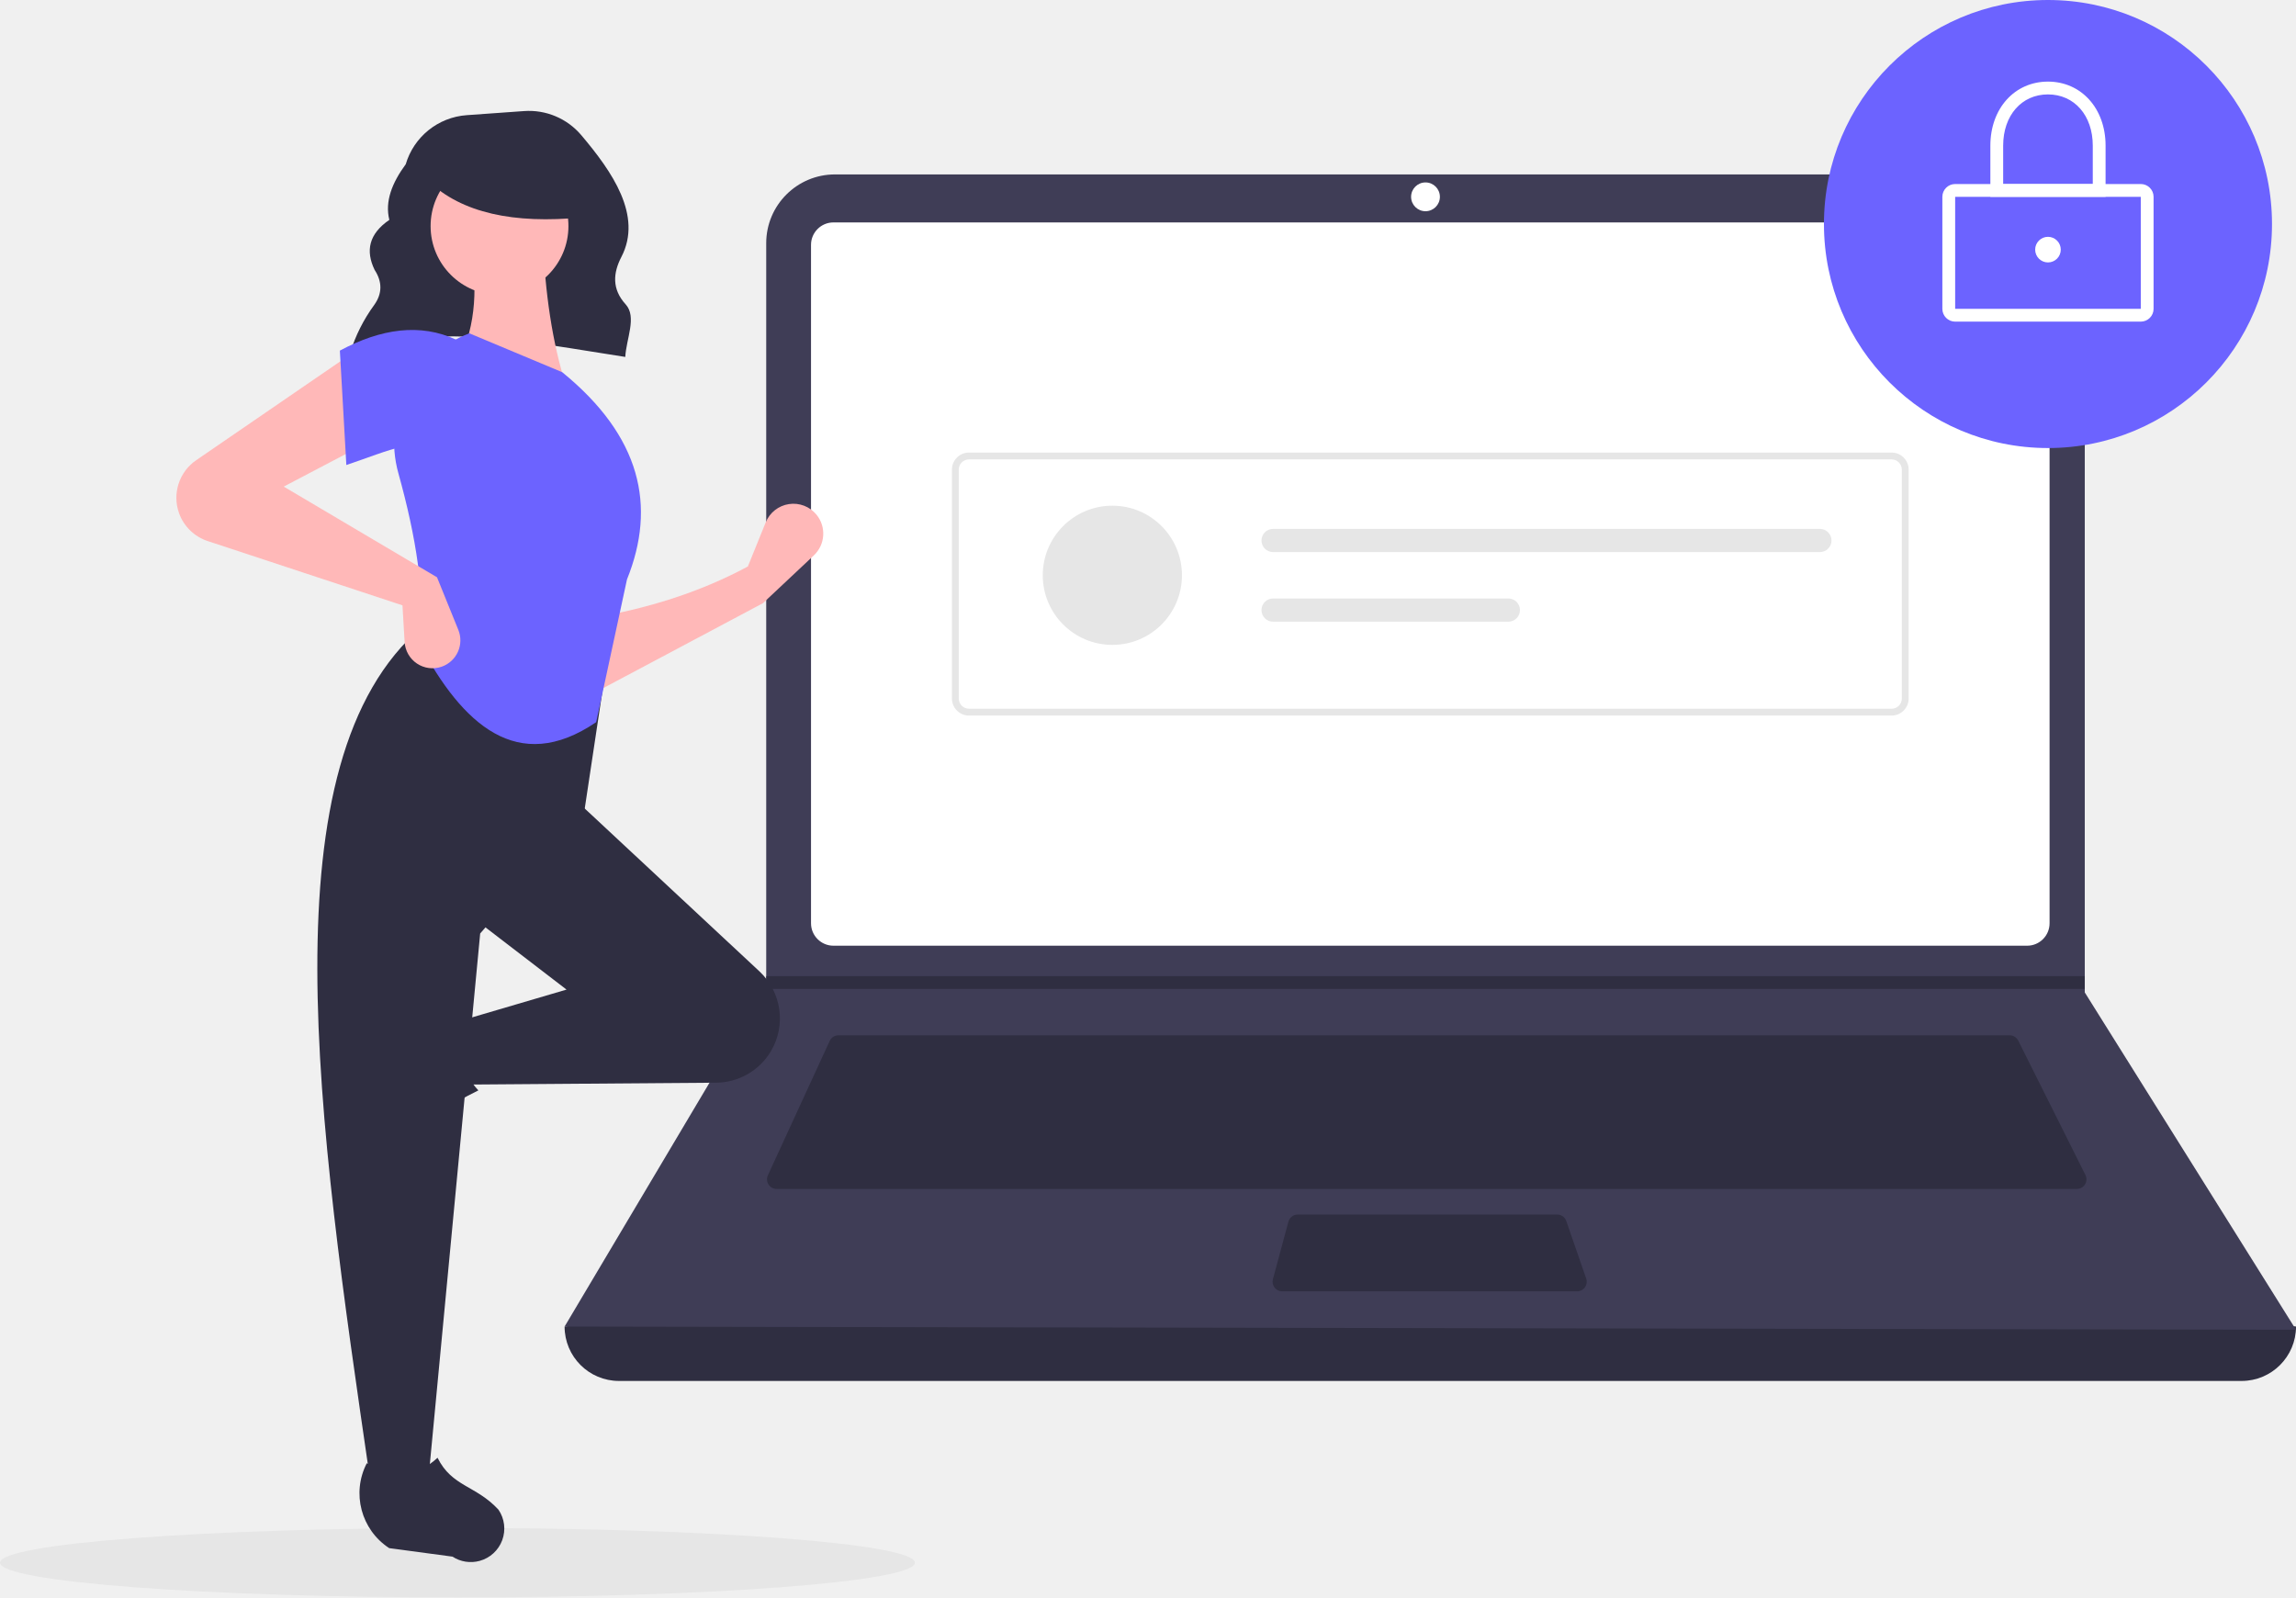
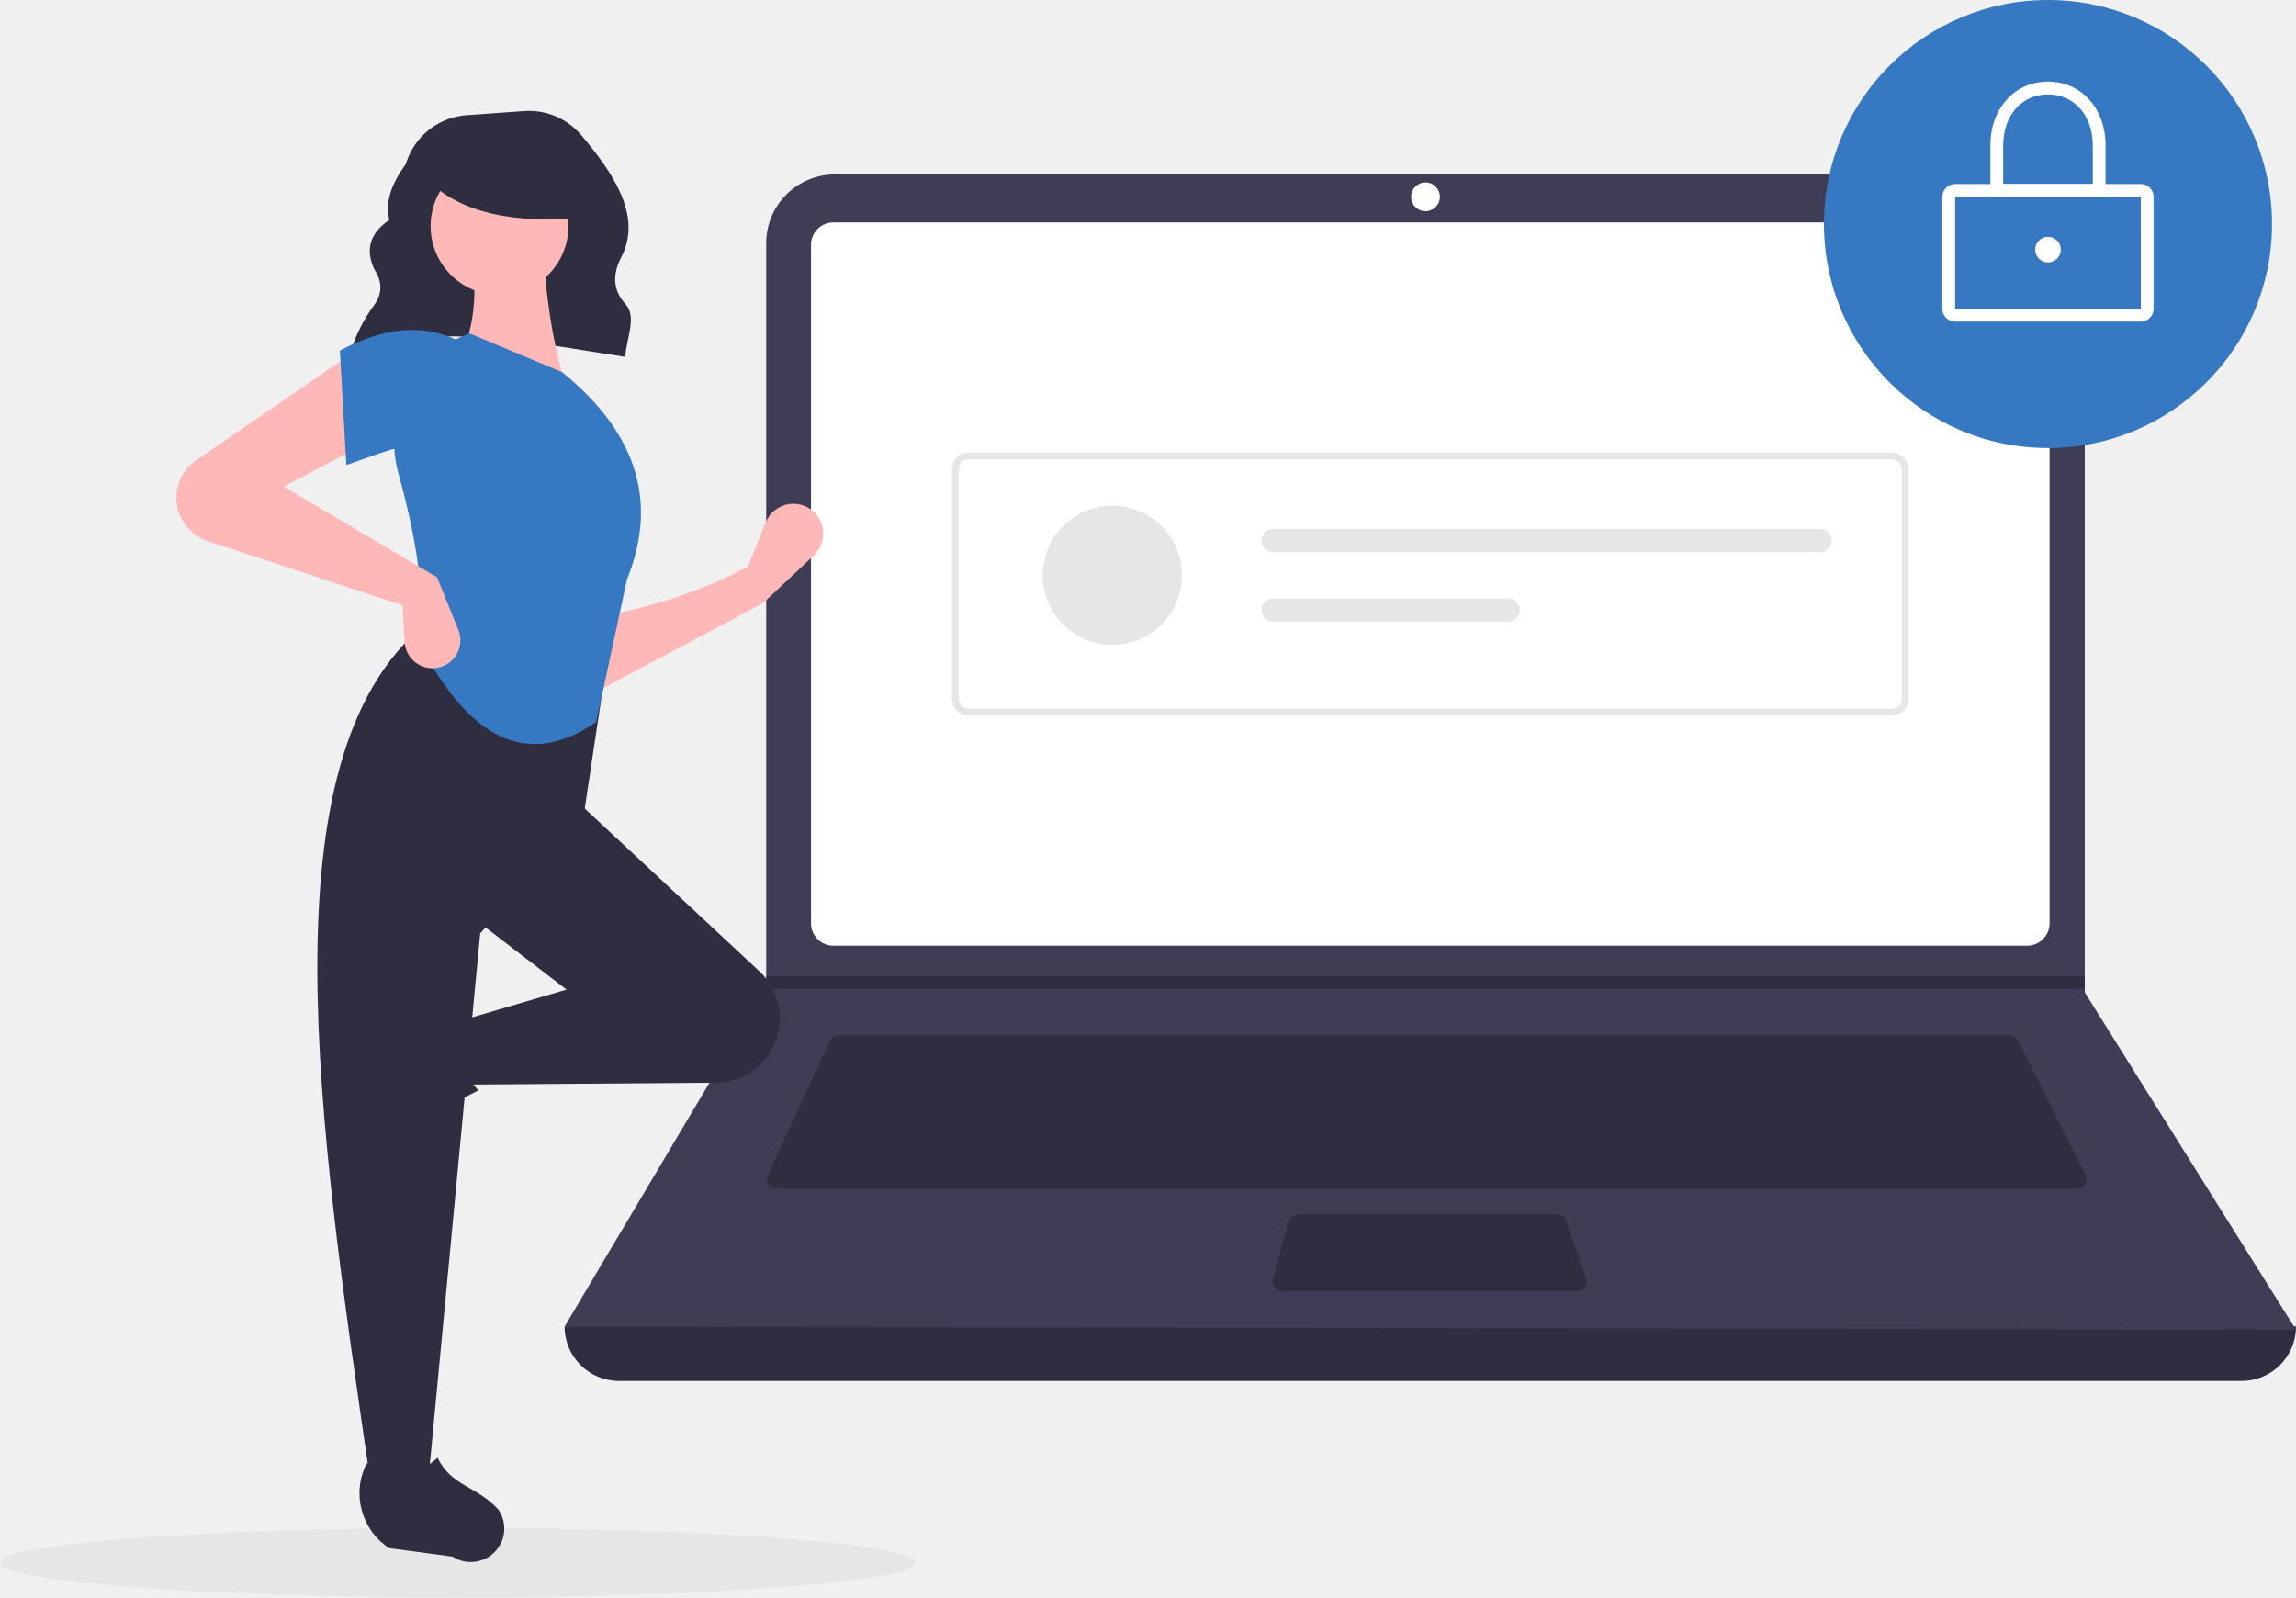
<svg xmlns="http://www.w3.org/2000/svg" data-name="Layer 1" width="793" height="551.732" viewBox="0 0 793 551.732">
  <ellipse cx="158" cy="539.732" rx="158" ry="12" fill="#e6e6e6" />
  <path d="M324.272,296.554c27.497-11.695,61.744-4.285,95.191.858.311-6.228,4.084-13.808.132-18.153-4.801-5.279-4.359-10.825-1.47-16.404,7.388-14.265-3.197-29.444-13.884-42.065a23.669,23.669,0,0,0-19.755-8.292l-19.797,1.414A23.709,23.709,0,0,0,343.635,230.859v0c-4.727,6.429-7.257,12.841-5.664,19.219-7.081,4.839-8.27,10.68-5.089,17.264,2.698,4.146,2.669,8.182-.123,12.106a55.891,55.891,0,0,0-8.31,16.506Z" transform="translate(-203.5 -174.1342)" fill="#2f2e41" />
  <path d="M977.709,651.097H417.291A18.791,18.791,0,0,1,398.5,632.306h0q304.727-35.415,598,0h0A18.791,18.791,0,0,1,977.709,651.097Z" transform="translate(-203.5 -174.1342)" fill="#2f2e41" />
  <path d="M996.5,633.412l-598-1.105,69.306-116.616.332-.553V258.131a23.752,23.752,0,0,1,23.754-23.754H899.792a23.752,23.752,0,0,1,23.754,23.754V516.906Z" transform="translate(-203.5 -174.1342)" fill="#3f3d56" />
  <path d="M491.35,250.957a7.746,7.746,0,0,0-7.738,7.738V493.031a7.747,7.747,0,0,0,7.738,7.738H903.65a7.747,7.747,0,0,0,7.738-7.738V258.694a7.747,7.747,0,0,0-7.738-7.738Z" transform="translate(-203.5 -174.1342)" fill="#fff" />
  <path d="M493.078,531.718a3.325,3.325,0,0,0-3.013,1.93l-21.355,46.425a3.316,3.316,0,0,0,3.012,4.702H920.814a3.316,3.316,0,0,0,2.965-4.799L900.567,533.551a3.299,3.299,0,0,0-2.965-1.833Z" transform="translate(-203.5 -174.1342)" fill="#2f2e41" />
  <circle cx="492.342" cy="67.98" r="4.974" fill="#fff" />
  <path d="M651.7,593.619a3.321,3.321,0,0,0-3.202,2.454l-5.357,19.896a3.316,3.316,0,0,0,3.202,4.179h101.874a3.315,3.315,0,0,0,3.133-4.401l-6.887-19.896a3.318,3.318,0,0,0-3.134-2.231Z" transform="translate(-203.5 -174.1342)" fill="#2f2e41" />
  <polygon points="720.046 337.135 720.046 341.556 264.306 341.556 264.649 341.004 264.649 337.135 720.046 337.135" fill="#2f2e41" />
-   <circle cx="707.335" cy="77.375" r="77.375" fill="#6c63ff" />
+   <circle cx="707.335" cy="77.375" r="77.375" fill="#3778c2" />
  <path d="M942.89,285.223H878.779a4.426,4.426,0,0,1-4.421-4.421V242.114a4.426,4.426,0,0,1,4.421-4.421H942.89a4.426,4.426,0,0,1,4.421,4.421v38.688A4.426,4.426,0,0,1,942.89,285.223Zm-64.111-43.109v38.688h64.114L942.89,242.114Z" transform="translate(-203.5 -174.1342)" fill="#fff" />
  <path d="M930.731,242.114h-39.793V224.428c0-12.81,8.368-22.107,19.896-22.107s19.896,9.297,19.896,22.107Zm-35.372-4.421h30.95V224.428c0-10.413-6.363-17.686-15.475-17.686s-15.475,7.273-15.475,17.686Z" transform="translate(-203.5 -174.1342)" fill="#fff" />
  <circle cx="707.335" cy="86.218" r="4.421" fill="#fff" />
  <path d="M856.82,421.284H538.18a5.908,5.908,0,0,1-5.901-5.901V336.342a5.908,5.908,0,0,1,5.901-5.901H856.82a5.908,5.908,0,0,1,5.901,5.901V415.383A5.908,5.908,0,0,1,856.82,421.284Zm-318.64-88.482a3.544,3.544,0,0,0-3.54,3.54V415.383a3.544,3.544,0,0,0,3.54,3.54H856.82a3.544,3.544,0,0,0,3.54-3.54V336.342a3.544,3.544,0,0,0-3.54-3.54Z" transform="translate(-203.5 -174.1342)" fill="#e6e6e6" />
  <circle cx="384.19" cy="198.695" r="24.036" fill="#e6e6e6" />
  <path d="M643.203,356.805a4.006,4.006,0,1,0,0,8.012H832.061a4.006,4.006,0,0,0,0-8.012Z" transform="translate(-203.5 -174.1342)" fill="#e6e6e6" />
  <path d="M643.203,380.842a4.006,4.006,0,1,0,0,8.012H724.469a4.006,4.006,0,1,0,0-8.012Z" transform="translate(-203.5 -174.1342)" fill="#e6e6e6" />
  <path d="M467.022,382.462,408.119,413.778l-.746-26.096c19.226-3.209,37.517-8.797,54.429-17.895l6.16-15.22a10.318,10.318,0,0,1,17.536-2.678l0,0a10.318,10.318,0,0,1-.908,14.069Z" transform="translate(-203.5 -174.1342)" fill="#ffb8b8" />
  <path d="M323.098,563.267v0a11.574,11.574,0,0,1,1.469-9.363l12.939-19.858a22.612,22.612,0,0,1,29.335-7.739h0c-5.438,9.256-4.68,17.377,1.878,24.434a117.631,117.631,0,0,0-27.936,19.045A11.574,11.574,0,0,1,323.098,563.267Z" transform="translate(-203.5 -174.1342)" fill="#2f2e41" />
  <path d="M469.705,537.303l0,0a22.203,22.203,0,0,1-18.871,10.779l-85.96.651-3.728-21.623,38.026-11.184-32.061-24.605L402.154,450.313l63.65,59.324A22.203,22.203,0,0,1,469.705,537.303Z" transform="translate(-203.5 -174.1342)" fill="#2f2e41" />
  <path d="M351.453,685.179H331.321c-18.075-123.898-36.474-248.142,17.895-294.515l64.122,10.439L405.136,455.532l-35.789,41.008Z" transform="translate(-203.5 -174.1342)" fill="#2f2e41" />
  <path d="M369.149,713.246h0a11.574,11.574,0,0,1-9.363-1.469l-21.859-2.938a22.612,22.612,0,0,1-7.741-29.335v0c9.257,5.437,17.377,4.679,24.434-1.879,4.986,10.067,13.201,9.453,21.047,17.935A11.574,11.574,0,0,1,369.149,713.246Z" transform="translate(-203.5 -174.1342)" fill="#2f2e41" />
  <path d="M399.172,307.902l-37.28-8.947c6.192-12.674,6.702-26.776,3.728-41.754l25.351-.746C391.764,275.08,394.167,292.481,399.172,307.902Z" transform="translate(-203.5 -174.1342)" fill="#ffb8b8" />
-   <path d="M409.418,423.552c-27.139,18.493-46.314.633-60.947-26.923,2.033-16.862-1.259-37.041-7.357-58.966a40.138,40.138,0,0,1,24.506-48.401h0l32.061,13.421c27.224,22.19,32.582,46.227,22.368,71.578Z" transform="translate(-203.5 -174.1342)" fill="#6c63ff" />
+   <path d="M409.418,423.552c-27.139,18.493-46.314.633-60.947-26.923,2.033-16.862-1.259-37.041-7.357-58.966a40.138,40.138,0,0,1,24.506-48.401h0l32.061,13.421c27.224,22.19,32.582,46.227,22.368,71.578Z" transform="translate(-203.5 -174.1342)" fill="#3778c2" />
  <path d="M331.321,326.542,301.497,342.2l52.938,31.316,7.366,18.17a9.637,9.637,0,0,1-5.789,12.731h0a9.637,9.637,0,0,1-12.762-8.544l-.745-12.663-67.284-22.204a15.733,15.733,0,0,1-9.873-9.611v0a15.733,15.733,0,0,1,5.903-18.303l54.105-37.118Z" transform="translate(-203.5 -174.1342)" fill="#ffb8b8" />
-   <path d="M361.146,329.524c-12.439-5.451-23.749.47-38.026,5.219l-2.237-39.517c14.176-7.556,27.692-9.593,40.263-3.728Z" transform="translate(-203.5 -174.1342)" fill="#6c63ff" />
+   <path d="M361.146,329.524c-12.439-5.451-23.749.47-38.026,5.219l-2.237-39.517c14.176-7.556,27.692-9.593,40.263-3.728Z" transform="translate(-203.5 -174.1342)" fill="#3778c2" />
  <circle cx="172.525" cy="78.093" r="23.802" fill="#ffb8b8" />
  <path d="M404.5,249.224c-23.566,2.308-41.523-1.546-53-12.52v-8.838h51Z" transform="translate(-203.5 -174.1342)" fill="#2f2e41" />
</svg>
